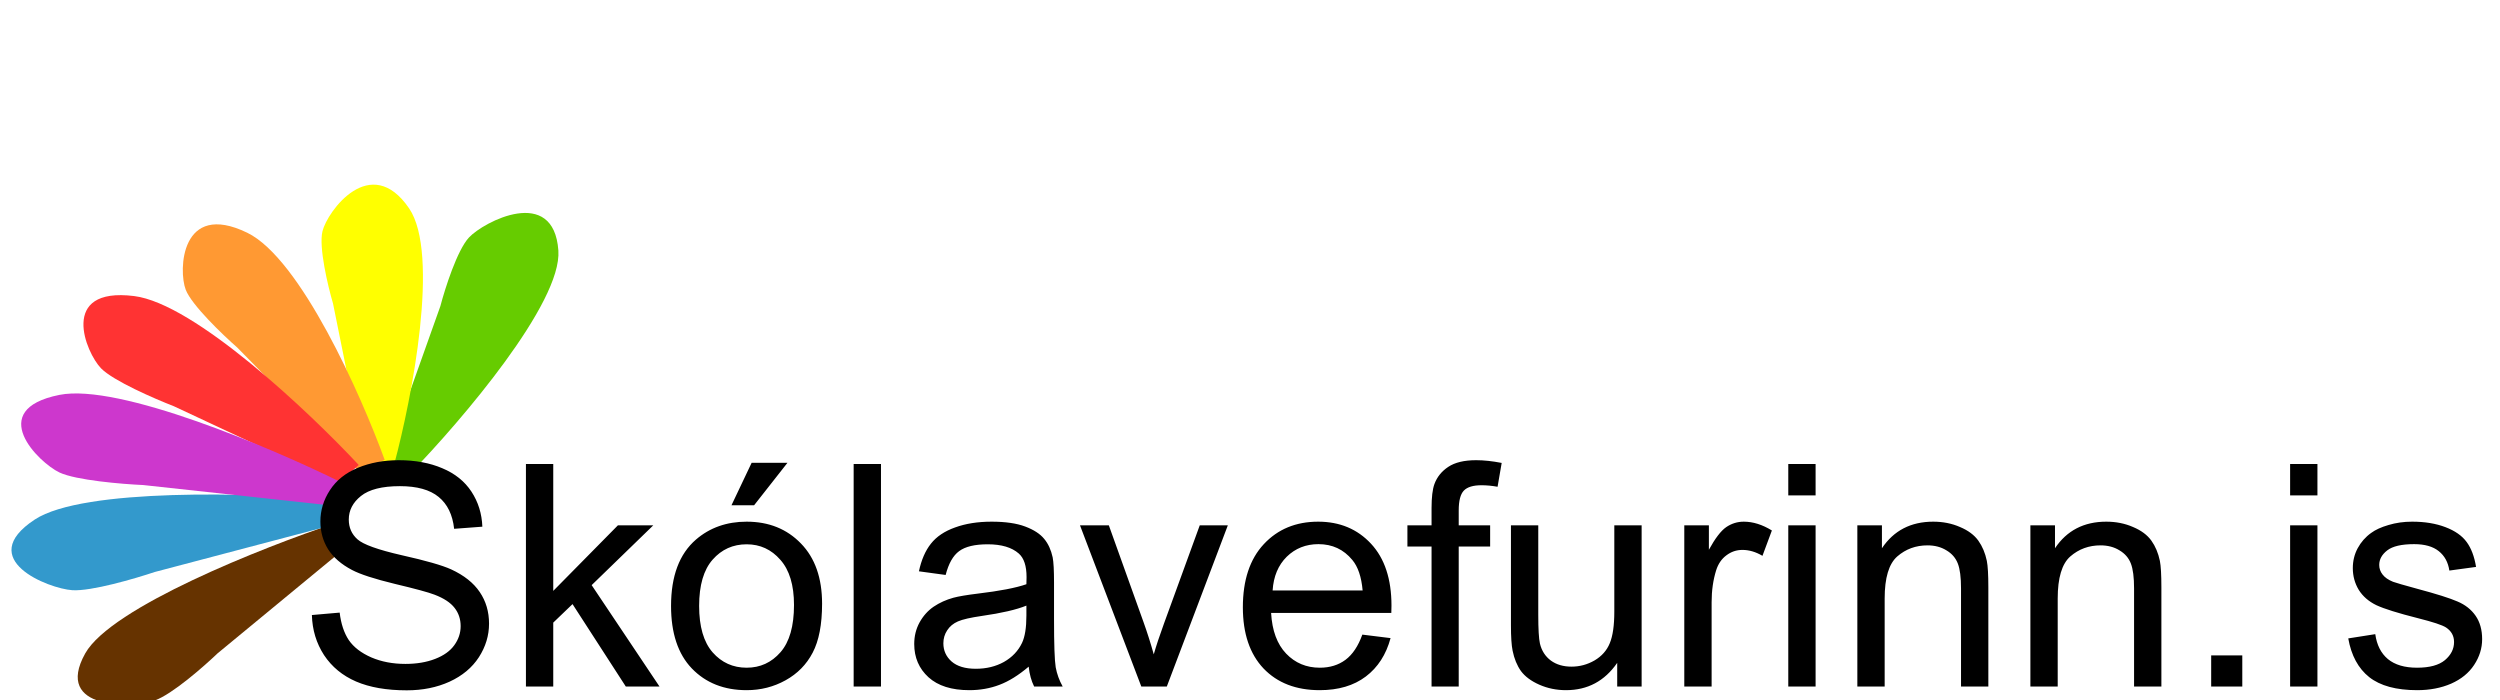
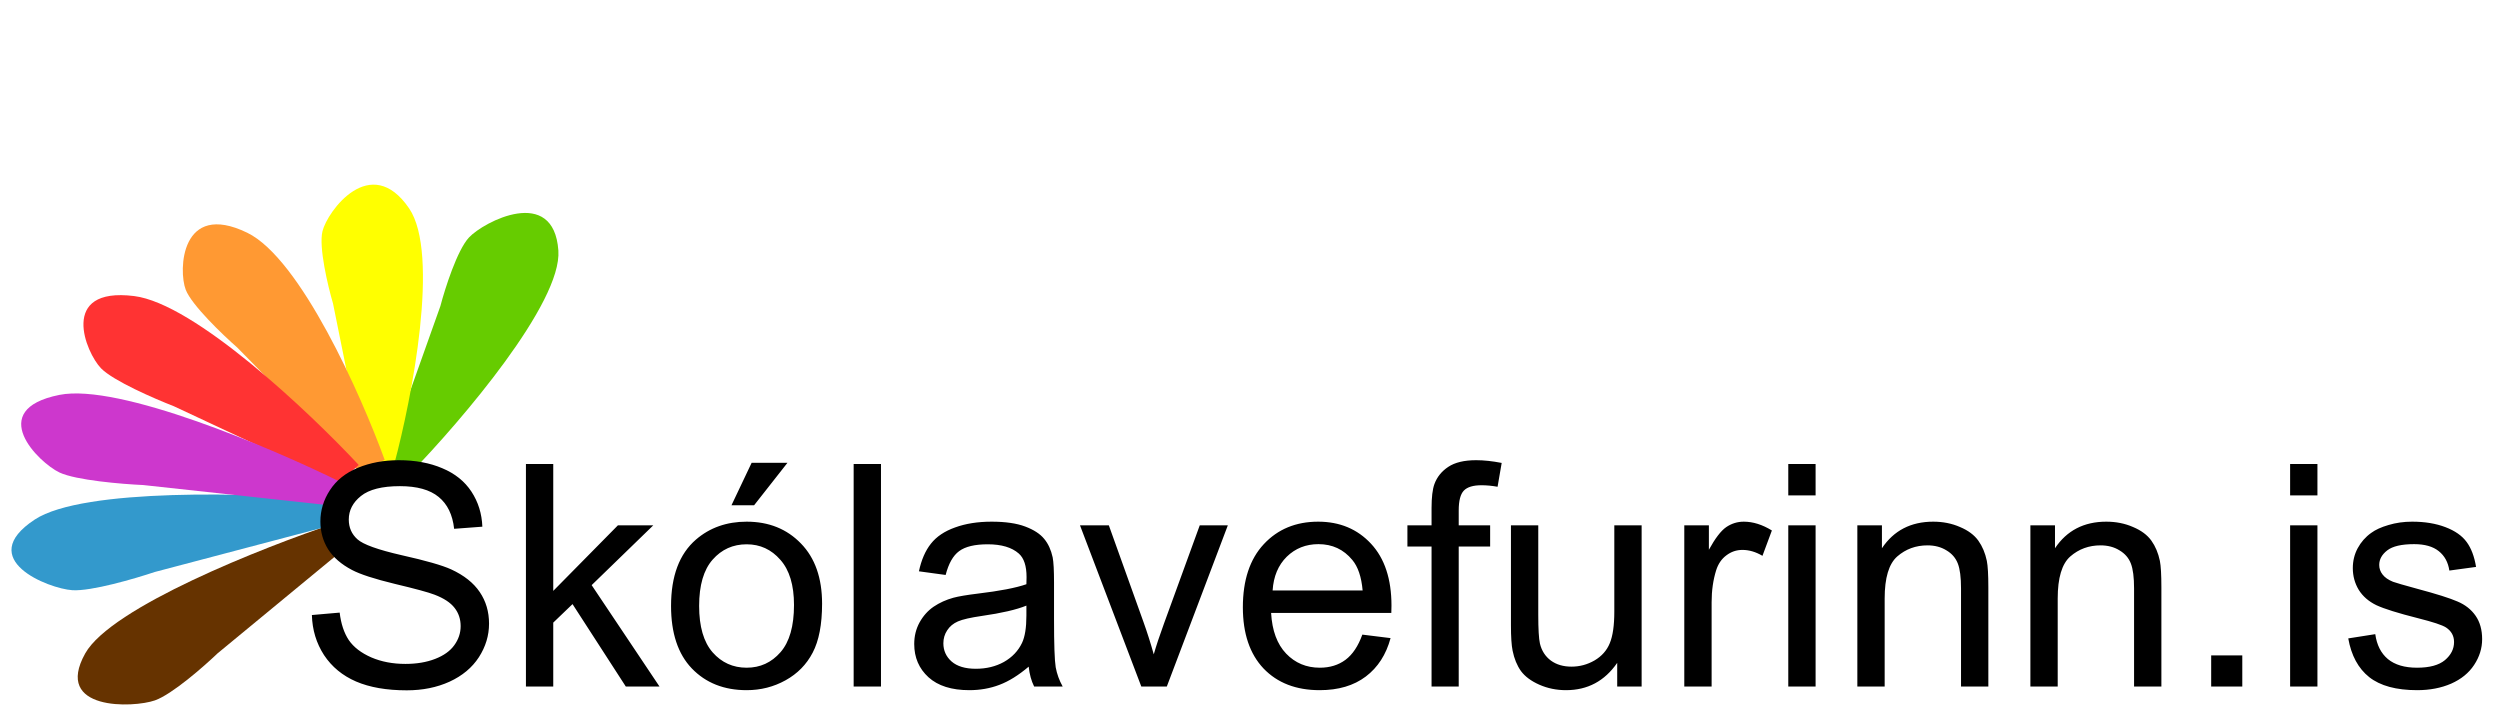
- <svg xmlns="http://www.w3.org/2000/svg" width="193" height="54" viewBox="0 0 193 54" fill="none">
+ <svg xmlns="http://www.w3.org/2000/svg" width="193" height="55" viewBox="0 0 193 55" fill="none">
  <path d="M33.998 23.63L29.771 35.504L31.705 36.515C35.626 32.471 43.395 23.374 43.106 19.338C42.745 14.292 37.342 17.113 36.204 18.335C35.294 19.313 34.354 22.273 33.998 23.63Z" fill="#66CC00" />
  <path d="M25.709 23.43L28.179 35.661L30.438 35.819C31.812 30.698 33.966 19.584 31.586 16.09C28.61 11.723 25.268 16.322 24.895 17.852C24.596 19.076 25.313 22.08 25.709 23.43Z" fill="#FFFF00" />
  <path d="M18.325 26.839L27.656 36.343L29.7 35.507C27.875 30.491 23.197 19.959 19.084 17.966C13.943 15.474 13.762 20.887 14.339 22.37C14.801 23.556 17.189 25.843 18.325 26.839Z" fill="#FF9933" />
  <path d="M13.412 31.357L26.143 37.31L27.692 35.895C23.861 31.79 15.028 23.433 10.35 22.855C4.502 22.132 6.632 27.232 7.8 28.433C8.735 29.395 11.931 30.783 13.412 31.357Z" fill="#FF3333" />
  <path d="M16.79 50.444L27 42.022L25.896 40.385C20.285 42.256 8.566 46.888 6.579 50.444C4.095 54.889 10.304 54.655 11.96 54.07C13.285 53.602 15.732 51.458 16.79 50.444Z" fill="#663300" />
  <path d="M11.939 44.16L25.803 40.502L25.698 38.565C19.586 38.053 6.426 37.645 2.68 40.111C-2.003 43.194 3.756 45.442 5.577 45.563C7.034 45.661 10.426 44.668 11.939 44.16Z" fill="#3399CC" />
  <path d="M11.062 37.446L25.455 39.013L26.293 37.212C20.975 34.586 9.187 29.564 4.585 30.486C-1.168 31.639 2.991 35.721 4.591 36.476C5.871 37.079 9.438 37.374 11.062 37.446Z" fill="#CD37CD" />
  <path d="M24.078 47.48L26.223 47.293C26.324 48.152 26.559 48.859 26.926 49.414C27.301 49.961 27.879 50.406 28.66 50.75C29.441 51.086 30.32 51.254 31.297 51.254C32.164 51.254 32.93 51.125 33.594 50.867C34.258 50.609 34.75 50.258 35.07 49.812C35.398 49.359 35.562 48.867 35.562 48.336C35.562 47.797 35.406 47.328 35.094 46.93C34.781 46.523 34.266 46.184 33.547 45.91C33.086 45.73 32.066 45.453 30.488 45.078C28.91 44.695 27.805 44.336 27.172 44C26.352 43.57 25.738 43.039 25.332 42.406C24.934 41.766 24.734 41.051 24.734 40.262C24.734 39.395 24.98 38.586 25.473 37.836C25.965 37.078 26.684 36.504 27.629 36.113C28.574 35.723 29.625 35.527 30.781 35.527C32.055 35.527 33.176 35.734 34.145 36.148C35.121 36.555 35.871 37.156 36.395 37.953C36.918 38.75 37.199 39.652 37.238 40.66L35.059 40.824C34.941 39.738 34.543 38.918 33.863 38.363C33.191 37.809 32.195 37.531 30.875 37.531C29.5 37.531 28.496 37.785 27.863 38.293C27.238 38.793 26.926 39.398 26.926 40.109C26.926 40.727 27.148 41.234 27.594 41.633C28.031 42.031 29.172 42.441 31.016 42.863C32.867 43.277 34.137 43.641 34.824 43.953C35.824 44.414 36.562 45 37.039 45.711C37.516 46.414 37.754 47.227 37.754 48.148C37.754 49.062 37.492 49.926 36.969 50.738C36.445 51.543 35.691 52.172 34.707 52.625C33.73 53.07 32.629 53.293 31.402 53.293C29.848 53.293 28.543 53.066 27.488 52.613C26.441 52.16 25.617 51.48 25.016 50.574C24.422 49.66 24.109 48.629 24.078 47.48ZM40.602 53V35.82H42.711V45.617L47.703 40.555H50.434L45.676 45.172L50.914 53H48.312L44.199 46.637L42.711 48.066V53H40.602ZM51.805 46.777C51.805 44.473 52.445 42.766 53.727 41.656C54.797 40.734 56.102 40.273 57.641 40.273C59.352 40.273 60.75 40.836 61.836 41.961C62.922 43.078 63.465 44.625 63.465 46.602C63.465 48.203 63.223 49.465 62.738 50.387C62.262 51.301 61.562 52.012 60.641 52.52C59.727 53.027 58.727 53.281 57.641 53.281C55.898 53.281 54.488 52.723 53.41 51.605C52.34 50.488 51.805 48.879 51.805 46.777ZM53.973 46.777C53.973 48.371 54.32 49.566 55.016 50.363C55.711 51.152 56.586 51.547 57.641 51.547C58.688 51.547 59.559 51.148 60.254 50.352C60.949 49.555 61.297 48.34 61.297 46.707C61.297 45.168 60.945 44.004 60.242 43.215C59.547 42.418 58.68 42.02 57.641 42.02C56.586 42.02 55.711 42.414 55.016 43.203C54.32 43.992 53.973 45.184 53.973 46.777ZM56.469 39.008L58.027 35.727H60.793L58.215 39.008H56.469ZM65.902 53V35.82H68.012V53H65.902ZM79.414 51.465C78.633 52.129 77.879 52.598 77.152 52.871C76.434 53.145 75.66 53.281 74.832 53.281C73.465 53.281 72.414 52.949 71.68 52.285C70.945 51.613 70.578 50.758 70.578 49.719C70.578 49.109 70.715 48.555 70.988 48.055C71.269 47.547 71.633 47.141 72.078 46.836C72.531 46.531 73.039 46.301 73.602 46.145C74.016 46.035 74.641 45.93 75.477 45.828C77.18 45.625 78.434 45.383 79.238 45.102C79.246 44.812 79.25 44.629 79.25 44.551C79.25 43.691 79.051 43.086 78.652 42.734C78.113 42.258 77.312 42.02 76.25 42.02C75.258 42.02 74.523 42.195 74.047 42.547C73.578 42.891 73.231 43.504 73.004 44.387L70.941 44.105C71.129 43.223 71.438 42.512 71.867 41.973C72.297 41.426 72.918 41.008 73.731 40.719C74.543 40.422 75.484 40.273 76.555 40.273C77.617 40.273 78.481 40.398 79.144 40.648C79.809 40.898 80.297 41.215 80.609 41.598C80.922 41.973 81.141 42.449 81.266 43.027C81.336 43.387 81.371 44.035 81.371 44.973V47.785C81.371 49.746 81.414 50.988 81.5 51.512C81.594 52.027 81.773 52.523 82.039 53H79.836C79.617 52.562 79.477 52.051 79.414 51.465ZM79.238 46.754C78.473 47.066 77.324 47.332 75.793 47.551C74.926 47.676 74.312 47.816 73.953 47.973C73.594 48.129 73.316 48.359 73.121 48.664C72.926 48.961 72.828 49.293 72.828 49.66C72.828 50.223 73.039 50.691 73.461 51.066C73.891 51.441 74.516 51.629 75.336 51.629C76.148 51.629 76.871 51.453 77.504 51.102C78.137 50.742 78.602 50.254 78.898 49.637C79.125 49.16 79.238 48.457 79.238 47.527V46.754ZM88.109 53L83.375 40.555H85.602L88.273 48.008C88.562 48.812 88.828 49.648 89.07 50.516C89.258 49.859 89.519 49.07 89.856 48.148L92.621 40.555H94.789L90.078 53H88.109ZM105.172 48.992L107.352 49.262C107.008 50.535 106.371 51.523 105.441 52.227C104.512 52.93 103.324 53.281 101.879 53.281C100.059 53.281 98.613 52.723 97.543 51.605C96.481 50.48 95.949 48.906 95.949 46.883C95.949 44.789 96.488 43.164 97.566 42.008C98.644 40.852 100.043 40.273 101.762 40.273C103.426 40.273 104.785 40.84 105.84 41.973C106.895 43.105 107.422 44.699 107.422 46.754C107.422 46.879 107.418 47.066 107.41 47.316H98.129C98.207 48.684 98.594 49.73 99.289 50.457C99.984 51.184 100.852 51.547 101.891 51.547C102.664 51.547 103.324 51.344 103.871 50.938C104.418 50.531 104.852 49.883 105.172 48.992ZM98.246 45.582H105.195C105.102 44.535 104.836 43.75 104.398 43.227C103.727 42.414 102.855 42.008 101.785 42.008C100.816 42.008 100 42.332 99.336 42.98C98.68 43.629 98.316 44.496 98.246 45.582ZM110.516 53V42.195H108.652V40.555H110.516V39.23C110.516 38.395 110.59 37.773 110.738 37.367C110.941 36.82 111.297 36.379 111.805 36.043C112.32 35.699 113.039 35.527 113.961 35.527C114.555 35.527 115.211 35.598 115.93 35.738L115.613 37.578C115.176 37.5 114.762 37.461 114.371 37.461C113.73 37.461 113.277 37.598 113.012 37.871C112.746 38.145 112.613 38.656 112.613 39.406V40.555H115.039V42.195H112.613V53H110.516ZM124.848 53V51.172C123.879 52.578 122.562 53.281 120.898 53.281C120.164 53.281 119.477 53.141 118.836 52.859C118.203 52.578 117.73 52.227 117.418 51.805C117.113 51.375 116.898 50.852 116.773 50.234C116.688 49.82 116.645 49.164 116.645 48.266V40.555H118.754V47.457C118.754 48.559 118.797 49.301 118.883 49.684C119.016 50.238 119.297 50.676 119.727 50.996C120.156 51.309 120.688 51.465 121.32 51.465C121.953 51.465 122.547 51.305 123.102 50.984C123.656 50.656 124.047 50.215 124.273 49.66C124.508 49.098 124.625 48.285 124.625 47.223V40.555H126.734V53H124.848ZM130.027 53V40.555H131.926V42.441C132.41 41.559 132.855 40.977 133.262 40.695C133.676 40.414 134.129 40.273 134.621 40.273C135.332 40.273 136.055 40.5 136.789 40.953L136.062 42.91C135.547 42.605 135.031 42.453 134.516 42.453C134.055 42.453 133.641 42.594 133.273 42.875C132.906 43.148 132.645 43.531 132.488 44.023C132.254 44.773 132.137 45.594 132.137 46.484V53H130.027ZM138.055 38.246V35.82H140.164V38.246H138.055ZM138.055 53V40.555H140.164V53H138.055ZM143.387 53V40.555H145.285V42.324C146.199 40.957 147.52 40.273 149.246 40.273C149.996 40.273 150.684 40.41 151.309 40.684C151.941 40.949 152.414 41.301 152.727 41.738C153.039 42.176 153.258 42.695 153.383 43.297C153.461 43.688 153.5 44.371 153.5 45.348V53H151.391V45.43C151.391 44.57 151.309 43.93 151.145 43.508C150.98 43.078 150.688 42.738 150.266 42.488C149.852 42.23 149.363 42.102 148.801 42.102C147.902 42.102 147.125 42.387 146.469 42.957C145.82 43.527 145.496 44.609 145.496 46.203V53H143.387ZM156.746 53V40.555H158.645V42.324C159.559 40.957 160.879 40.273 162.605 40.273C163.355 40.273 164.043 40.41 164.668 40.684C165.301 40.949 165.773 41.301 166.086 41.738C166.398 42.176 166.617 42.695 166.742 43.297C166.82 43.688 166.859 44.371 166.859 45.348V53H164.75V45.43C164.75 44.57 164.668 43.93 164.504 43.508C164.34 43.078 164.047 42.738 163.625 42.488C163.211 42.23 162.723 42.102 162.16 42.102C161.262 42.102 160.484 42.387 159.828 42.957C159.18 43.527 158.855 44.609 158.855 46.203V53H156.746ZM170.703 53V50.598H173.105V53H170.703ZM176.797 38.246V35.82H178.906V38.246H176.797ZM176.797 53V40.555H178.906V53H176.797ZM181.285 49.285L183.371 48.957C183.488 49.793 183.812 50.434 184.344 50.879C184.883 51.324 185.633 51.547 186.594 51.547C187.562 51.547 188.281 51.352 188.75 50.961C189.219 50.562 189.453 50.098 189.453 49.566C189.453 49.09 189.246 48.715 188.832 48.441C188.543 48.254 187.824 48.016 186.676 47.727C185.129 47.336 184.055 47 183.453 46.719C182.859 46.43 182.406 46.035 182.094 45.535C181.789 45.027 181.637 44.469 181.637 43.859C181.637 43.305 181.762 42.793 182.012 42.324C182.27 41.848 182.617 41.453 183.055 41.141C183.383 40.898 183.828 40.695 184.391 40.531C184.961 40.359 185.57 40.273 186.219 40.273C187.195 40.273 188.051 40.414 188.785 40.695C189.527 40.977 190.074 41.359 190.426 41.844C190.777 42.32 191.02 42.961 191.152 43.766L189.09 44.047C188.996 43.406 188.723 42.906 188.27 42.547C187.824 42.188 187.191 42.008 186.371 42.008C185.402 42.008 184.711 42.168 184.297 42.488C183.883 42.809 183.676 43.184 183.676 43.613C183.676 43.887 183.762 44.133 183.934 44.352C184.105 44.578 184.375 44.766 184.742 44.914C184.953 44.992 185.574 45.172 186.605 45.453C188.098 45.852 189.137 46.18 189.723 46.438C190.316 46.688 190.781 47.055 191.117 47.539C191.453 48.023 191.621 48.625 191.621 49.344C191.621 50.047 191.414 50.711 191 51.336C190.594 51.953 190.004 52.434 189.23 52.777C188.457 53.113 187.582 53.281 186.605 53.281C184.988 53.281 183.754 52.945 182.902 52.273C182.059 51.602 181.52 50.605 181.285 49.285Z" fill="black" />
</svg>
